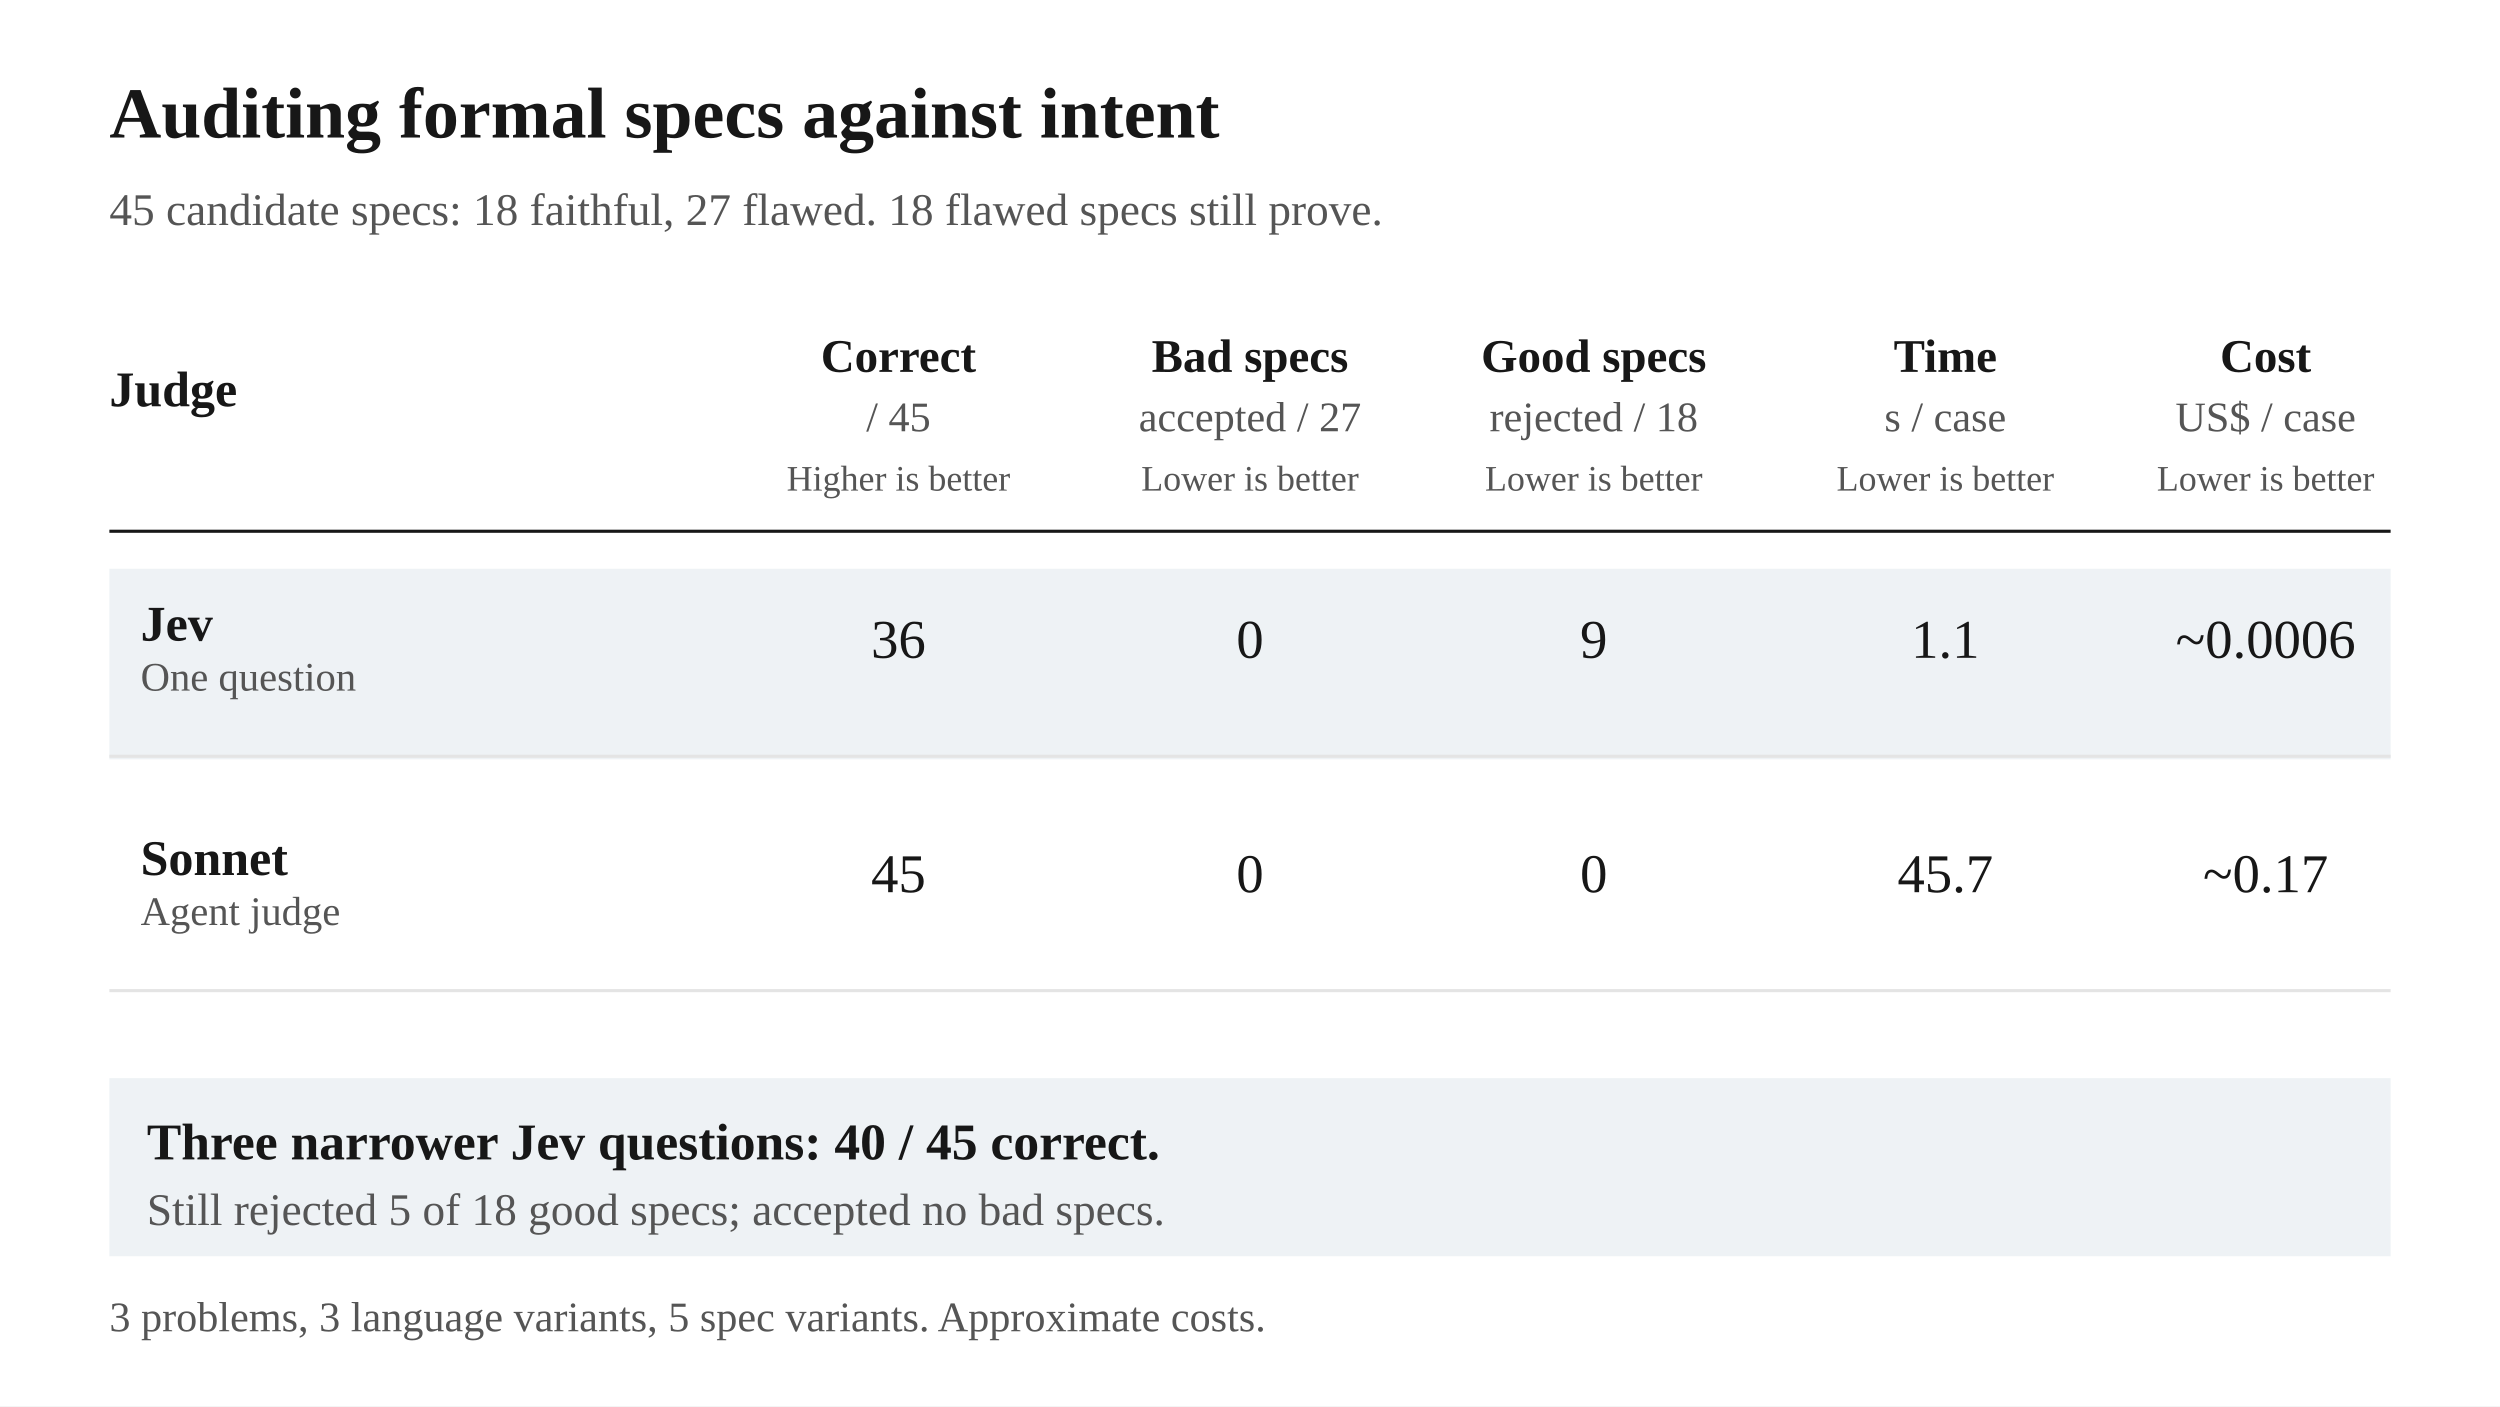
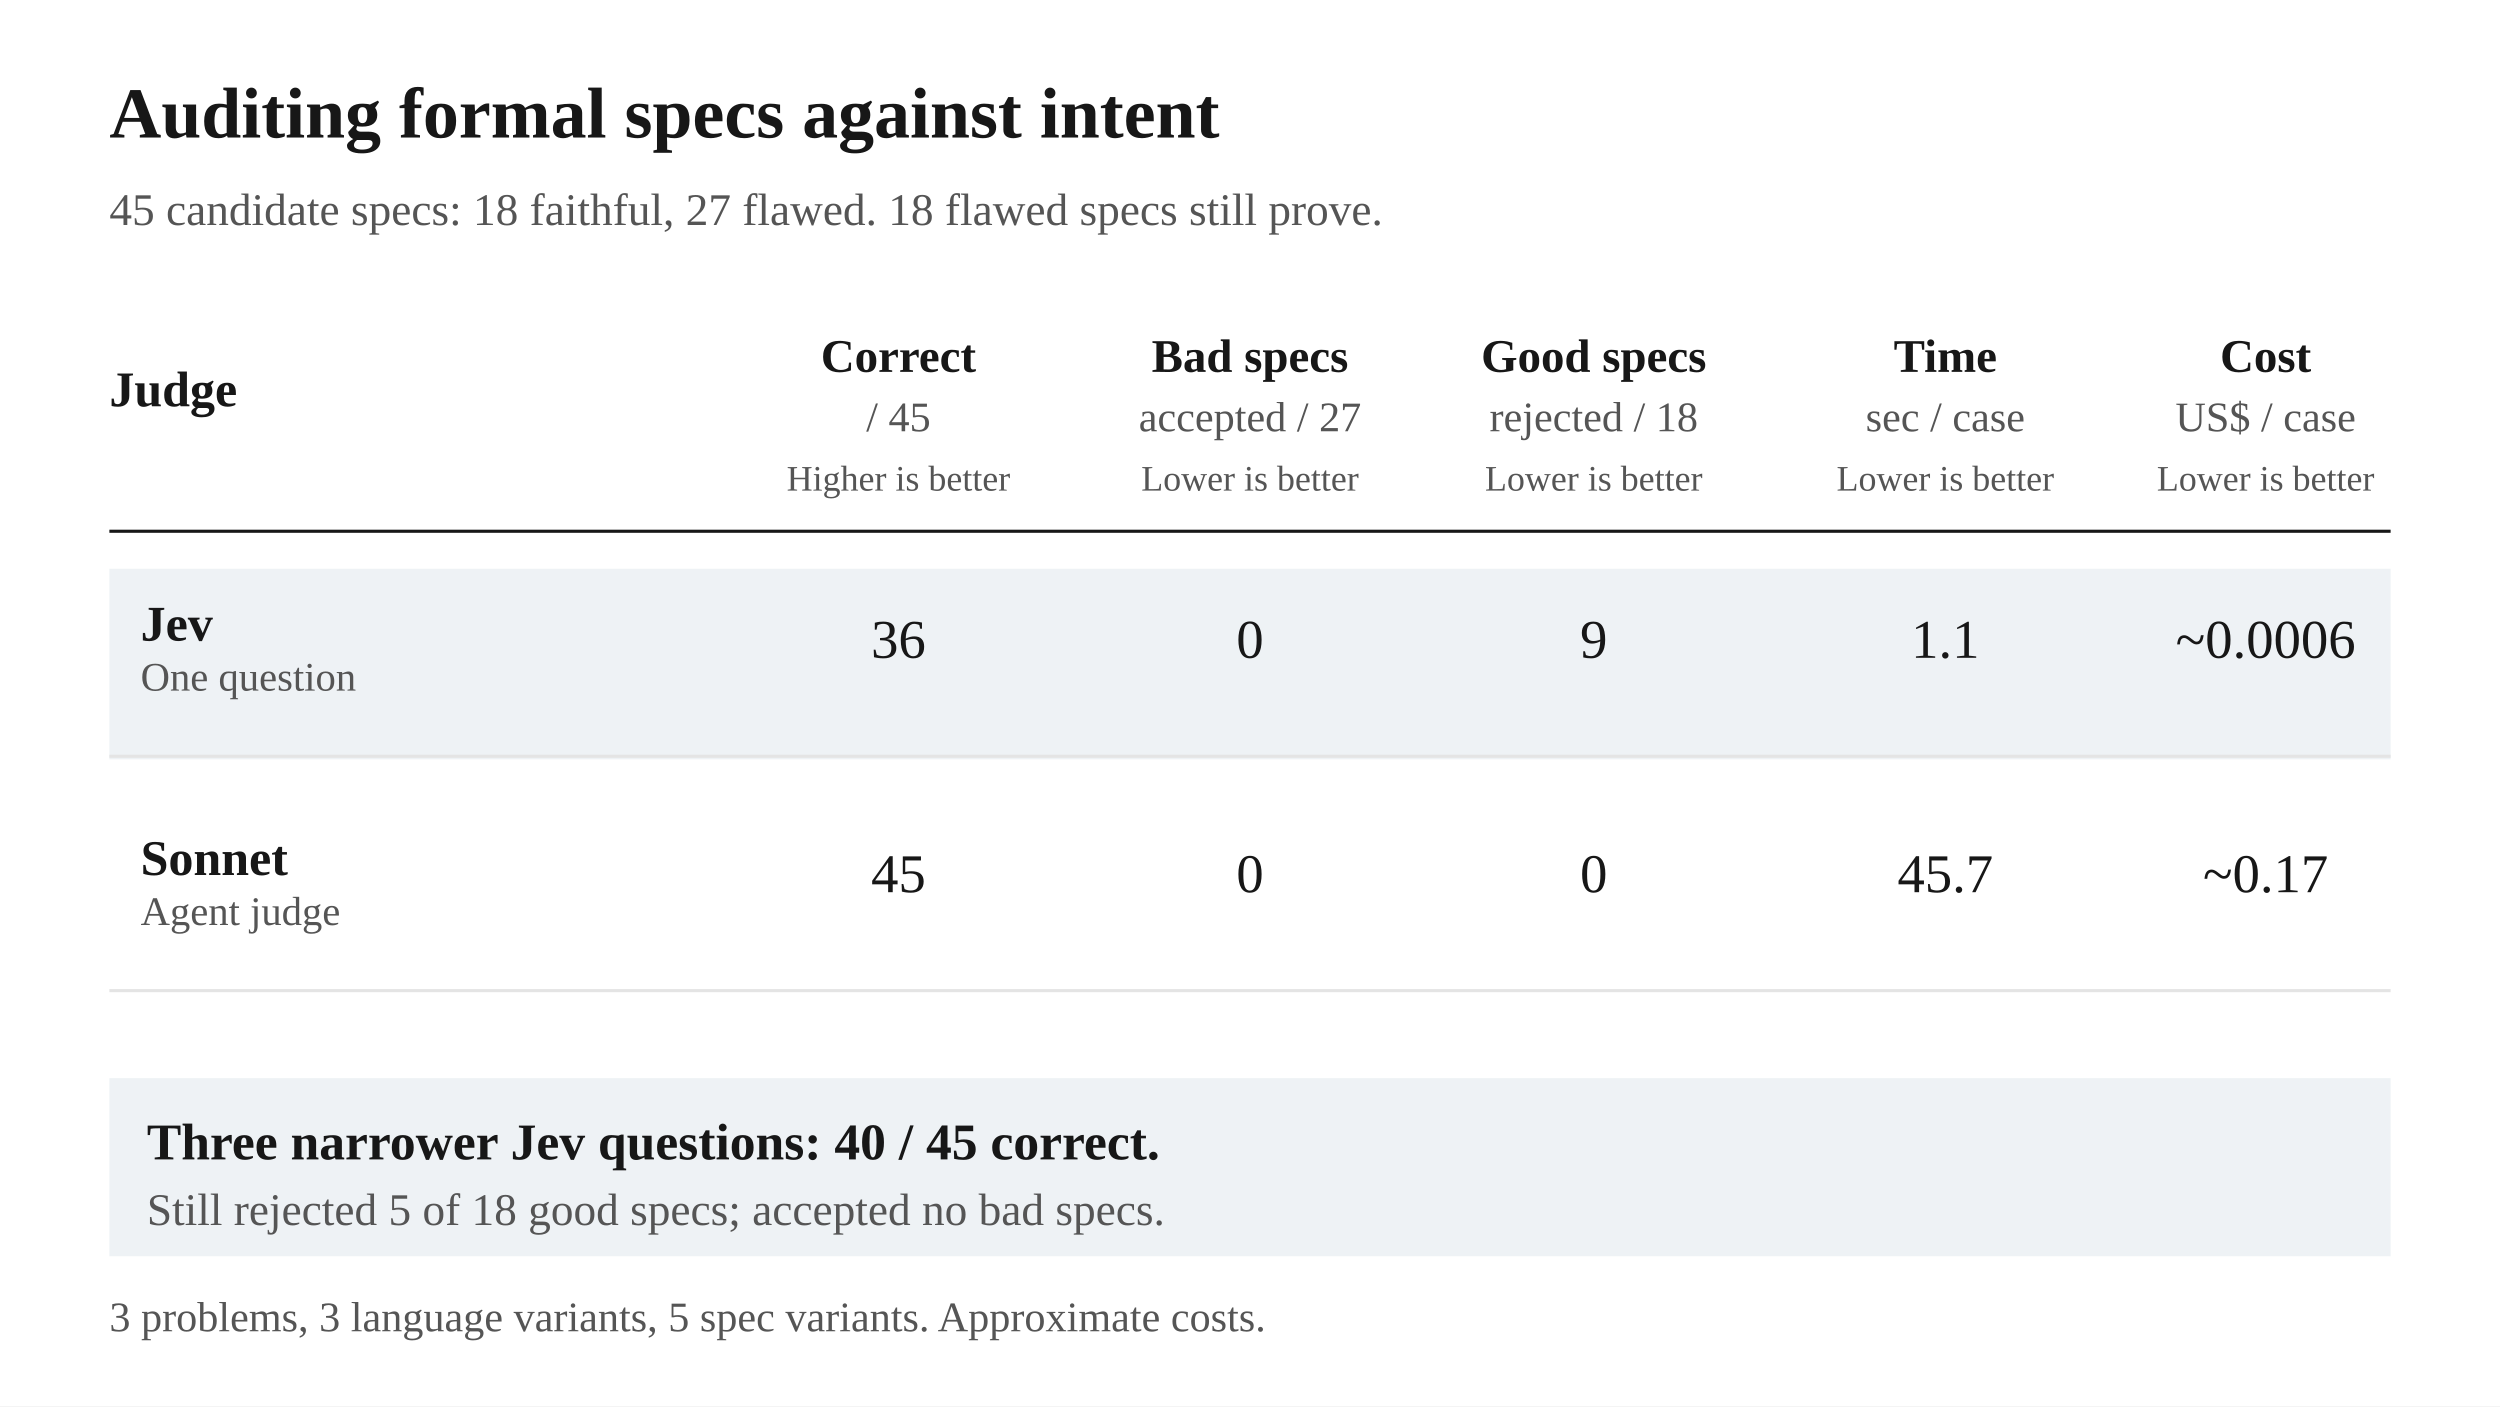
<svg xmlns="http://www.w3.org/2000/svg" width="1600" height="900" viewBox="0 0 1600 900" role="img" aria-labelledby="title desc">
  <defs>
    <marker id="arrow" viewBox="0 0 10 10" refX="9" refY="5" markerWidth="8" markerHeight="8" orient="auto-start-reverse">
      <path d="M0 0 L10 5 L0 10 z" fill="#29465c" />
    </marker>
  </defs>
  <rect width="1600" height="900" fill="white" />
  <g fill="#171717" font-family="Cambria, Georgia, Times New Roman, serif">
    <text xml:space="preserve" x="70" y="88" font-size="46" font-weight="600">Auditing formal specs against intent</text>
    <text xml:space="preserve" x="70" y="144" font-size="29" fill="#555555">45 candidate specs: 18 faithful, 27 flawed. 18 flawed specs still prove.</text>
    <text xml:space="preserve" x="70" y="260" font-size="32" font-weight="600">Judge</text>
    <text xml:space="preserve" x="575" y="238" font-size="30" text-anchor="middle" font-weight="600">Correct</text>
    <text xml:space="preserve" x="575" y="276" font-size="27" text-anchor="middle" fill="#555555">/ 45</text>
    <text xml:space="preserve" x="575" y="314" font-size="23" text-anchor="middle" fill="#555555">Higher is better</text>
    <text xml:space="preserve" x="800" y="238" font-size="30" text-anchor="middle" font-weight="600">Bad specs</text>
    <text xml:space="preserve" x="800" y="276" font-size="27" text-anchor="middle" fill="#555555">accepted / 27</text>
    <text xml:space="preserve" x="800" y="314" font-size="23" text-anchor="middle" fill="#555555">Lower is better</text>
    <text xml:space="preserve" x="1020" y="238" font-size="30" text-anchor="middle" font-weight="600">Good specs</text>
    <text xml:space="preserve" x="1020" y="276" font-size="27" text-anchor="middle" fill="#555555">rejected / 18</text>
    <text xml:space="preserve" x="1020" y="314" font-size="23" text-anchor="middle" fill="#555555">Lower is better</text>
    <text xml:space="preserve" x="1245" y="238" font-size="30" text-anchor="middle" font-weight="600">Time</text>
-     <text xml:space="preserve" x="1245" y="276" font-size="27" text-anchor="middle" fill="#555555">s / case</text>
+     <text xml:space="preserve" x="1245" y="276" font-size="27" text-anchor="middle" fill="#555555">sec / case</text>
    <text xml:space="preserve" x="1245" y="314" font-size="23" text-anchor="middle" fill="#555555">Lower is better</text>
    <text xml:space="preserve" x="1450" y="238" font-size="30" text-anchor="middle" font-weight="600">Cost</text>
    <text xml:space="preserve" x="1450" y="276" font-size="27" text-anchor="middle" fill="#555555">US$ / case</text>
    <text xml:space="preserve" x="1450" y="314" font-size="23" text-anchor="middle" fill="#555555">Lower is better</text>
    <line x1="70" y1="340" x2="1530" y2="340" stroke="#171717" stroke-width="2" />
    <rect x="70" y="364" width="1460" height="122" fill="#eef2f5" />
    <text xml:space="preserve" x="90" y="410" font-size="32" font-weight="600">Jev</text>
    <text xml:space="preserve" x="90" y="442" font-size="26" fill="#555555">One question</text>
    <text xml:space="preserve" x="575" y="421" font-size="35" text-anchor="middle">36</text>
    <text xml:space="preserve" x="800" y="421" font-size="35" text-anchor="middle">0</text>
    <text xml:space="preserve" x="1020" y="421" font-size="35" text-anchor="middle">9</text>
    <text xml:space="preserve" x="1245" y="421" font-size="35" text-anchor="middle">1.1</text>
    <text xml:space="preserve" x="1450" y="421" font-size="35" text-anchor="middle">~0.0006</text>
    <line x1="70" y1="484" x2="1530" y2="484" stroke="#e4e4e4" stroke-width="2" />
    <text xml:space="preserve" x="90" y="560" font-size="32" font-weight="600">Sonnet</text>
    <text xml:space="preserve" x="90" y="592" font-size="26" fill="#555555">Agent judge</text>
    <text xml:space="preserve" x="575" y="571" font-size="35" text-anchor="middle">45</text>
    <text xml:space="preserve" x="800" y="571" font-size="35" text-anchor="middle">0</text>
    <text xml:space="preserve" x="1020" y="571" font-size="35" text-anchor="middle">0</text>
    <text xml:space="preserve" x="1245" y="571" font-size="35" text-anchor="middle">45.7</text>
    <text xml:space="preserve" x="1450" y="571" font-size="35" text-anchor="middle">~0.17</text>
    <line x1="70" y1="634" x2="1530" y2="634" stroke="#e4e4e4" stroke-width="2" />
    <rect x="70" y="690" width="1460" height="114" fill="#eef2f5" />
    <text xml:space="preserve" x="94" y="742" font-size="33" font-weight="600">Three narrower Jev questions: 40 / 45 correct.</text>
    <text xml:space="preserve" x="94" y="784" font-size="29" fill="#555555">Still rejected 5 of 18 good specs; accepted no bad specs.</text>
    <text xml:space="preserve" x="70" y="852" font-size="27" fill="#555555">3 problems, 3 language variants, 5 spec variants. Approximate costs.</text>
  </g>
</svg>
